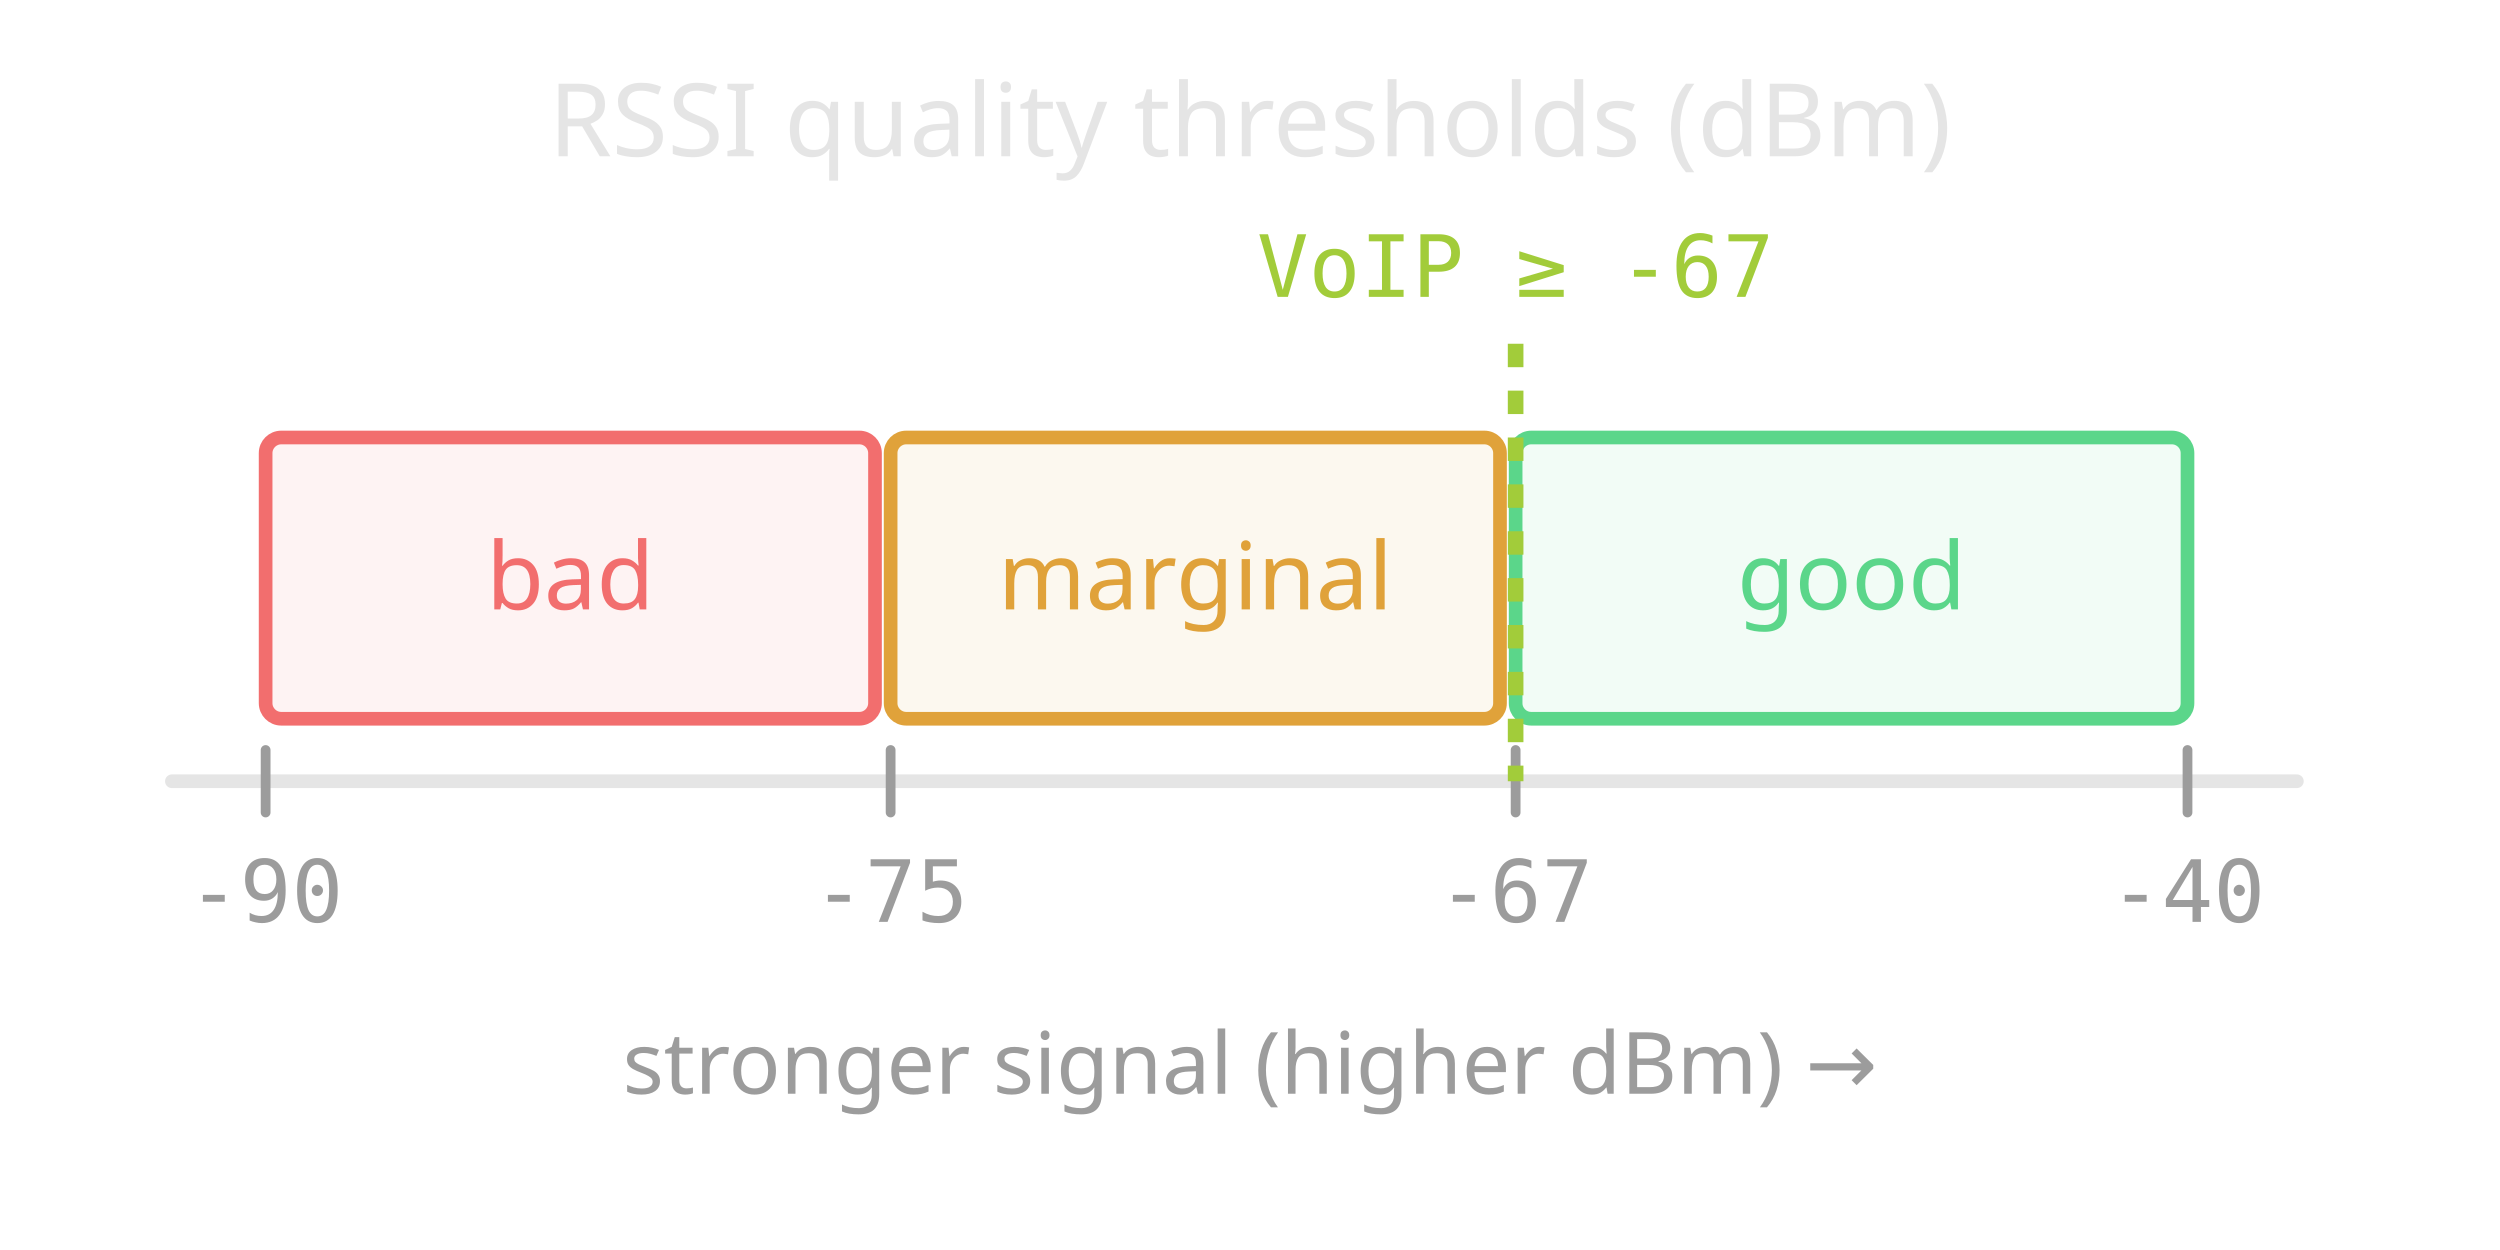
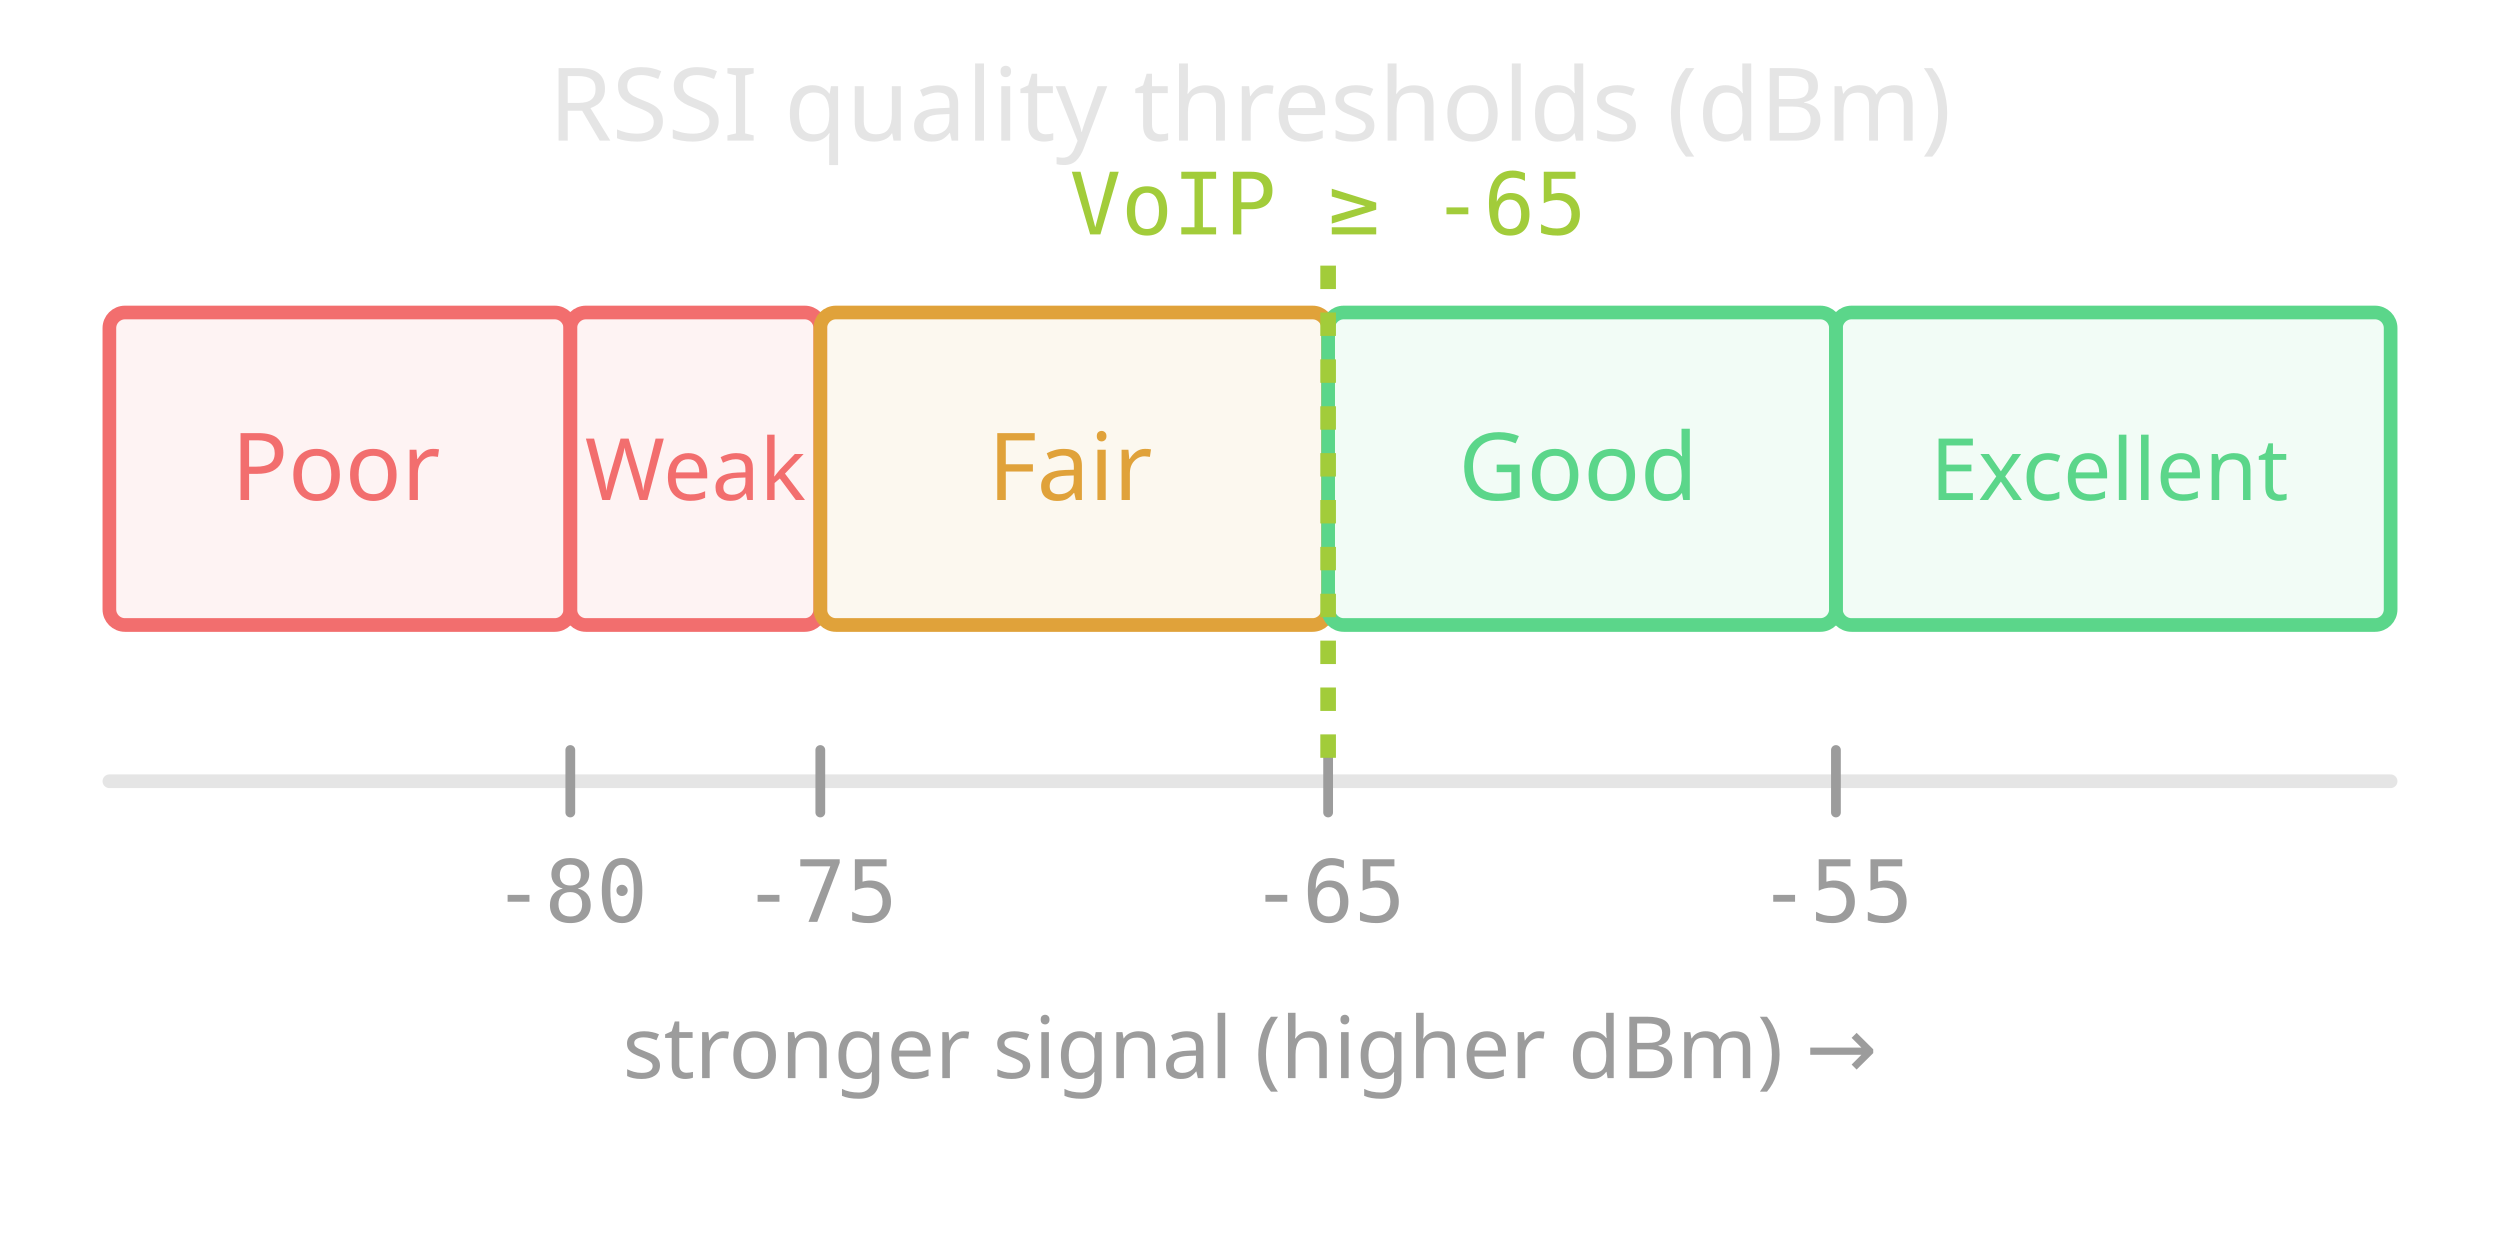
<svg xmlns="http://www.w3.org/2000/svg" viewBox="0 0 320 160" fill="none" font-family="IBM Plex Sans, sans-serif">
-   <text x="160" y="20" fill="#E5E5E5" font-size="13" font-weight="500" text-anchor="middle">RSSI quality thresholds (dBm)</text>
-   <line x1="22" y1="100" x2="294" y2="100" stroke="#E5E5E5" stroke-width="1.75" stroke-linecap="round" />
-   <rect x="34" y="56" width="78" height="36" rx="2" stroke="#F26E6E" stroke-width="1.75" fill="#F26E6E" fill-opacity="0.08" />
-   <text x="73" y="78" fill="#F26E6E" font-size="12" font-weight="500" text-anchor="middle">bad</text>
-   <rect x="114" y="56" width="78" height="36" rx="2" stroke="#E0A23A" stroke-width="1.75" fill="#E0A23A" fill-opacity="0.08" />
-   <text x="153" y="78" fill="#E0A23A" font-size="12" font-weight="500" text-anchor="middle">marginal</text>
-   <rect x="194" y="56" width="86" height="36" rx="2" stroke="#5BD68A" stroke-width="1.75" fill="#5BD68A" fill-opacity="0.08" />
-   <text x="237" y="78" fill="#5BD68A" font-size="12" font-weight="500" text-anchor="middle">good</text>
+   <text x="160" y="18" fill="#E5E5E5" font-size="13" font-weight="500" text-anchor="middle">RSSI quality thresholds (dBm)</text>
+   <rect x="14" y="40" width="59" height="40" rx="2" stroke="#F26E6E" stroke-width="1.75" fill="#F26E6E" fill-opacity="0.08" />
+   <text x="43" y="64" fill="#F26E6E" font-size="12" font-weight="500" text-anchor="middle">Poor</text>
+   <rect x="73" y="40" width="32" height="40" rx="2" stroke="#F26E6E" stroke-width="1.75" fill="#F26E6E" fill-opacity="0.08" />
+   <text x="89" y="64" fill="#F26E6E" font-size="11" font-weight="500" text-anchor="middle">Weak</text>
+   <rect x="105" y="40" width="65" height="40" rx="2" stroke="#E0A23A" stroke-width="1.75" fill="#E0A23A" fill-opacity="0.08" />
+   <text x="137" y="64" fill="#E0A23A" font-size="12" font-weight="500" text-anchor="middle">Fair</text>
+   <rect x="170" y="40" width="65" height="40" rx="2" stroke="#5BD68A" stroke-width="1.75" fill="#5BD68A" fill-opacity="0.08" />
+   <text x="202" y="64" fill="#5BD68A" font-size="12" font-weight="500" text-anchor="middle">Good</text>
+   <rect x="235" y="40" width="71" height="40" rx="2" stroke="#5BD68A" stroke-width="1.75" fill="#5BD68A" fill-opacity="0.08" />
+   <text x="270" y="64" fill="#5BD68A" font-size="11" font-weight="500" text-anchor="middle">Excellent</text>
+   <line x1="14" y1="100" x2="306" y2="100" stroke="#E5E5E5" stroke-width="1.75" stroke-linecap="round" />
  <g stroke="#9C9C9C" stroke-width="1.25" stroke-linecap="round">
-     <line x1="34" y1="96" x2="34" y2="104" />
-     <line x1="114" y1="96" x2="114" y2="104" />
-     <line x1="194" y1="96" x2="194" y2="104" />
-     <line x1="280" y1="96" x2="280" y2="104" />
+     <line x1="73" y1="96" x2="73" y2="104" />
+     <line x1="105" y1="96" x2="105" y2="104" />
+     <line x1="170" y1="96" x2="170" y2="104" />
+     <line x1="235" y1="96" x2="235" y2="104" />
  </g>
  <g fill="#9C9C9C" font-size="11" font-weight="500" text-anchor="middle" font-family="DM Mono, monospace">
-     <text x="34" y="118">-90</text>
-     <text x="114" y="118">-75</text>
-     <text x="194" y="118">-67</text>
-     <text x="280" y="118">-40</text>
+     <text x="73" y="118">-80</text>
+     <text x="105" y="118">-75</text>
+     <text x="170" y="118">-65</text>
+     <text x="235" y="118">-55</text>
  </g>
-   <line x1="194" y1="44" x2="194" y2="100" stroke="#A2CC3A" stroke-width="2" stroke-dasharray="3 3" />
-   <text x="194" y="38" fill="#A2CC3A" font-size="11" font-weight="500" text-anchor="middle" font-family="DM Mono, monospace">VoIP ≥ -67</text>
-   <text x="160" y="140" fill="#9C9C9C" font-size="11" font-weight="500" text-anchor="middle">stronger signal (higher dBm) →</text>
+   <line x1="170" y1="34" x2="170" y2="100" stroke="#A2CC3A" stroke-width="2" stroke-dasharray="3 3" />
+   <text x="170" y="30" fill="#A2CC3A" font-size="11" font-weight="500" text-anchor="middle" font-family="DM Mono, monospace">VoIP ≥ -65</text>
+   <text x="160" y="138" fill="#9C9C9C" font-size="11" font-weight="500" text-anchor="middle">stronger signal (higher dBm) →</text>
</svg>
